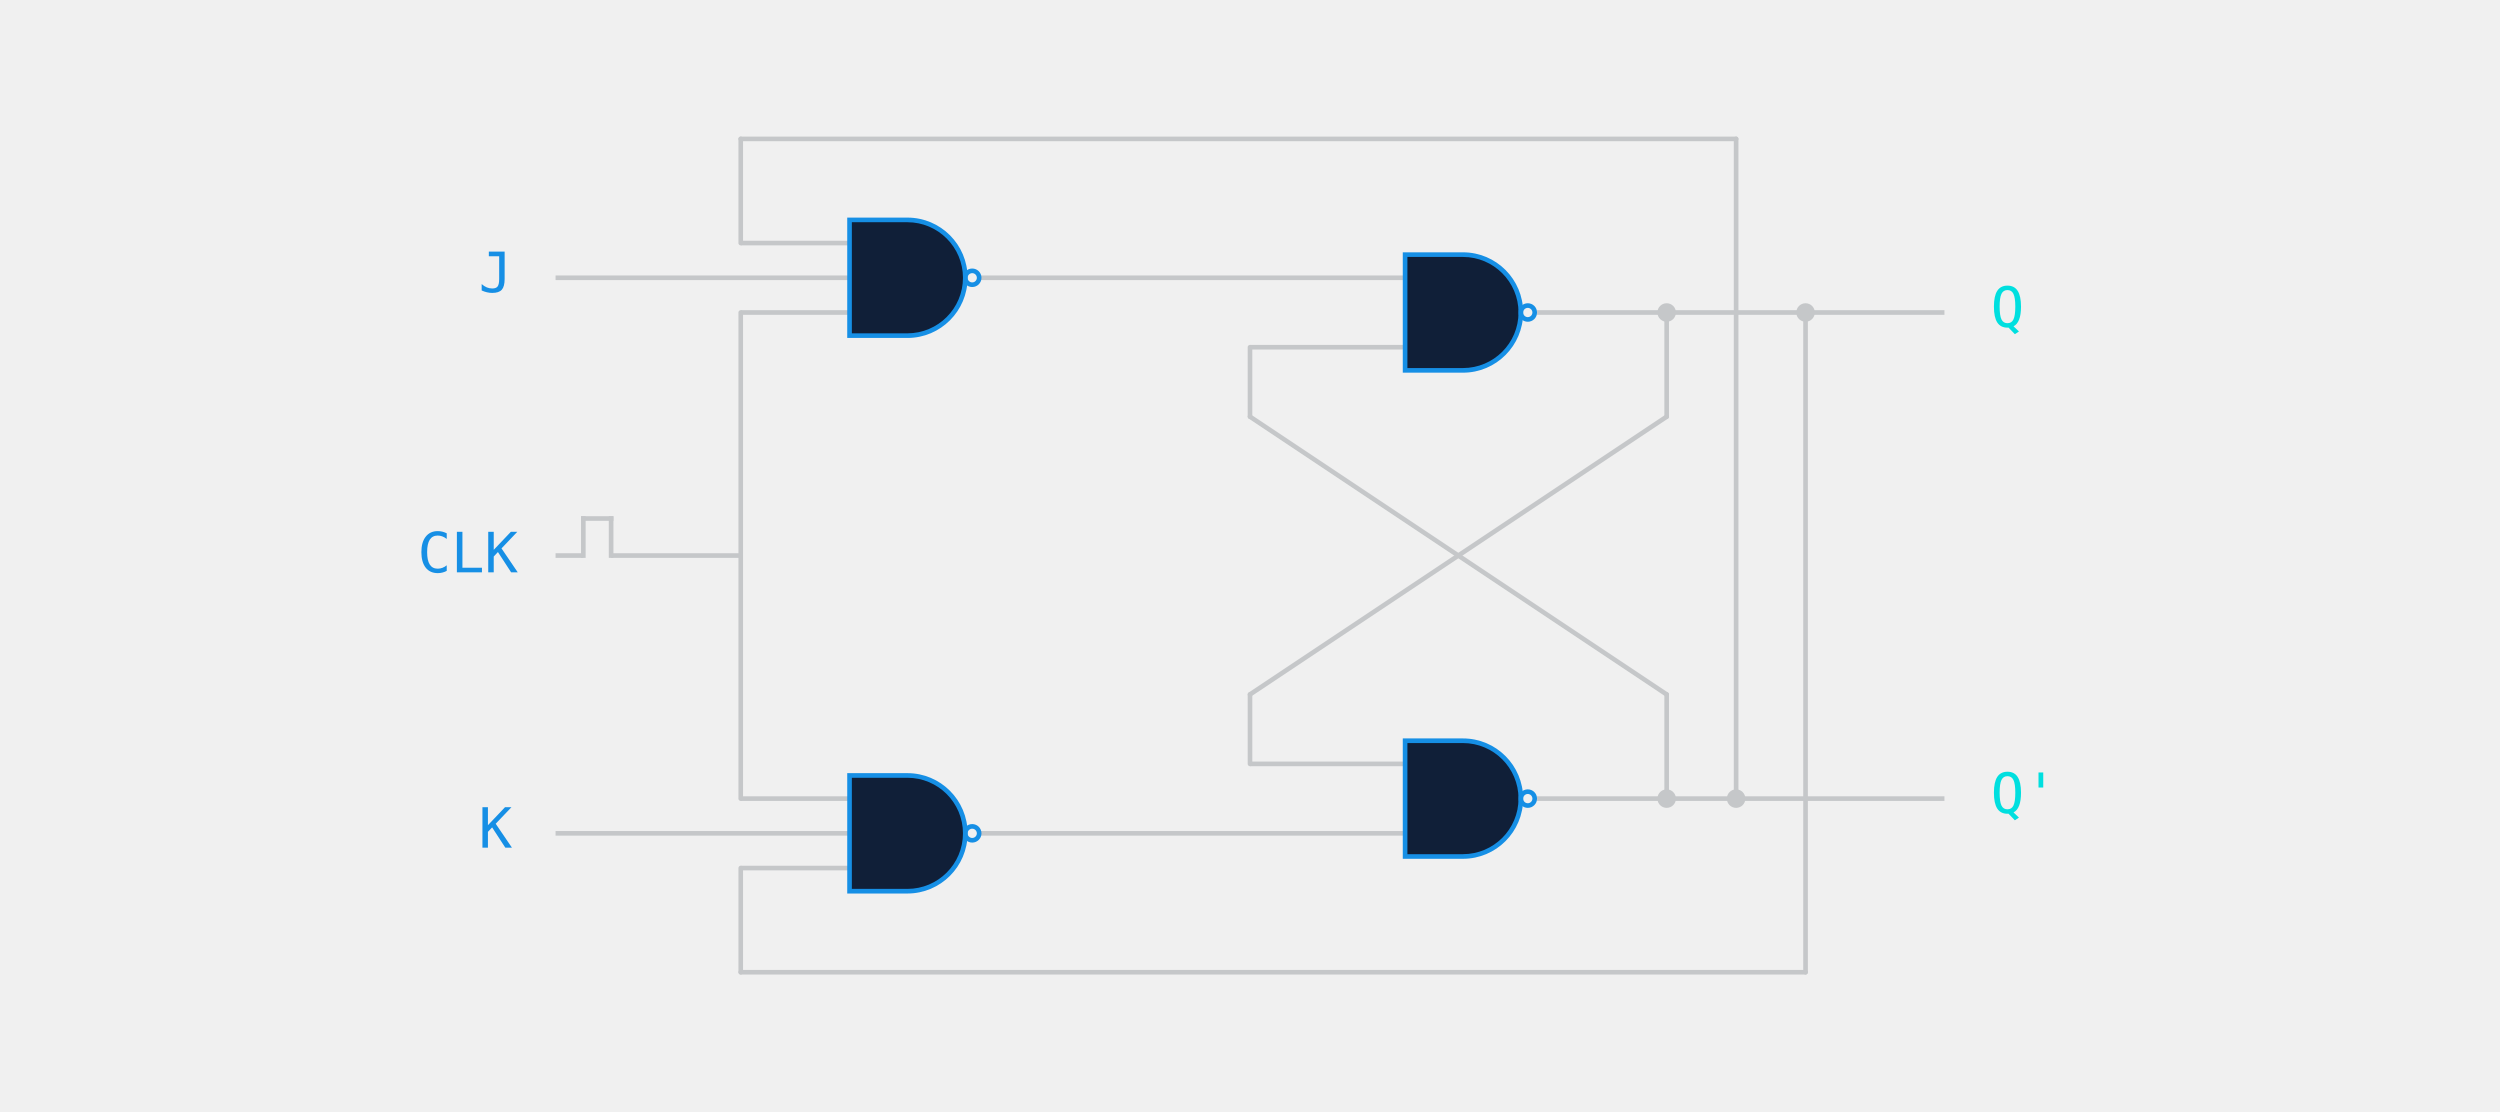
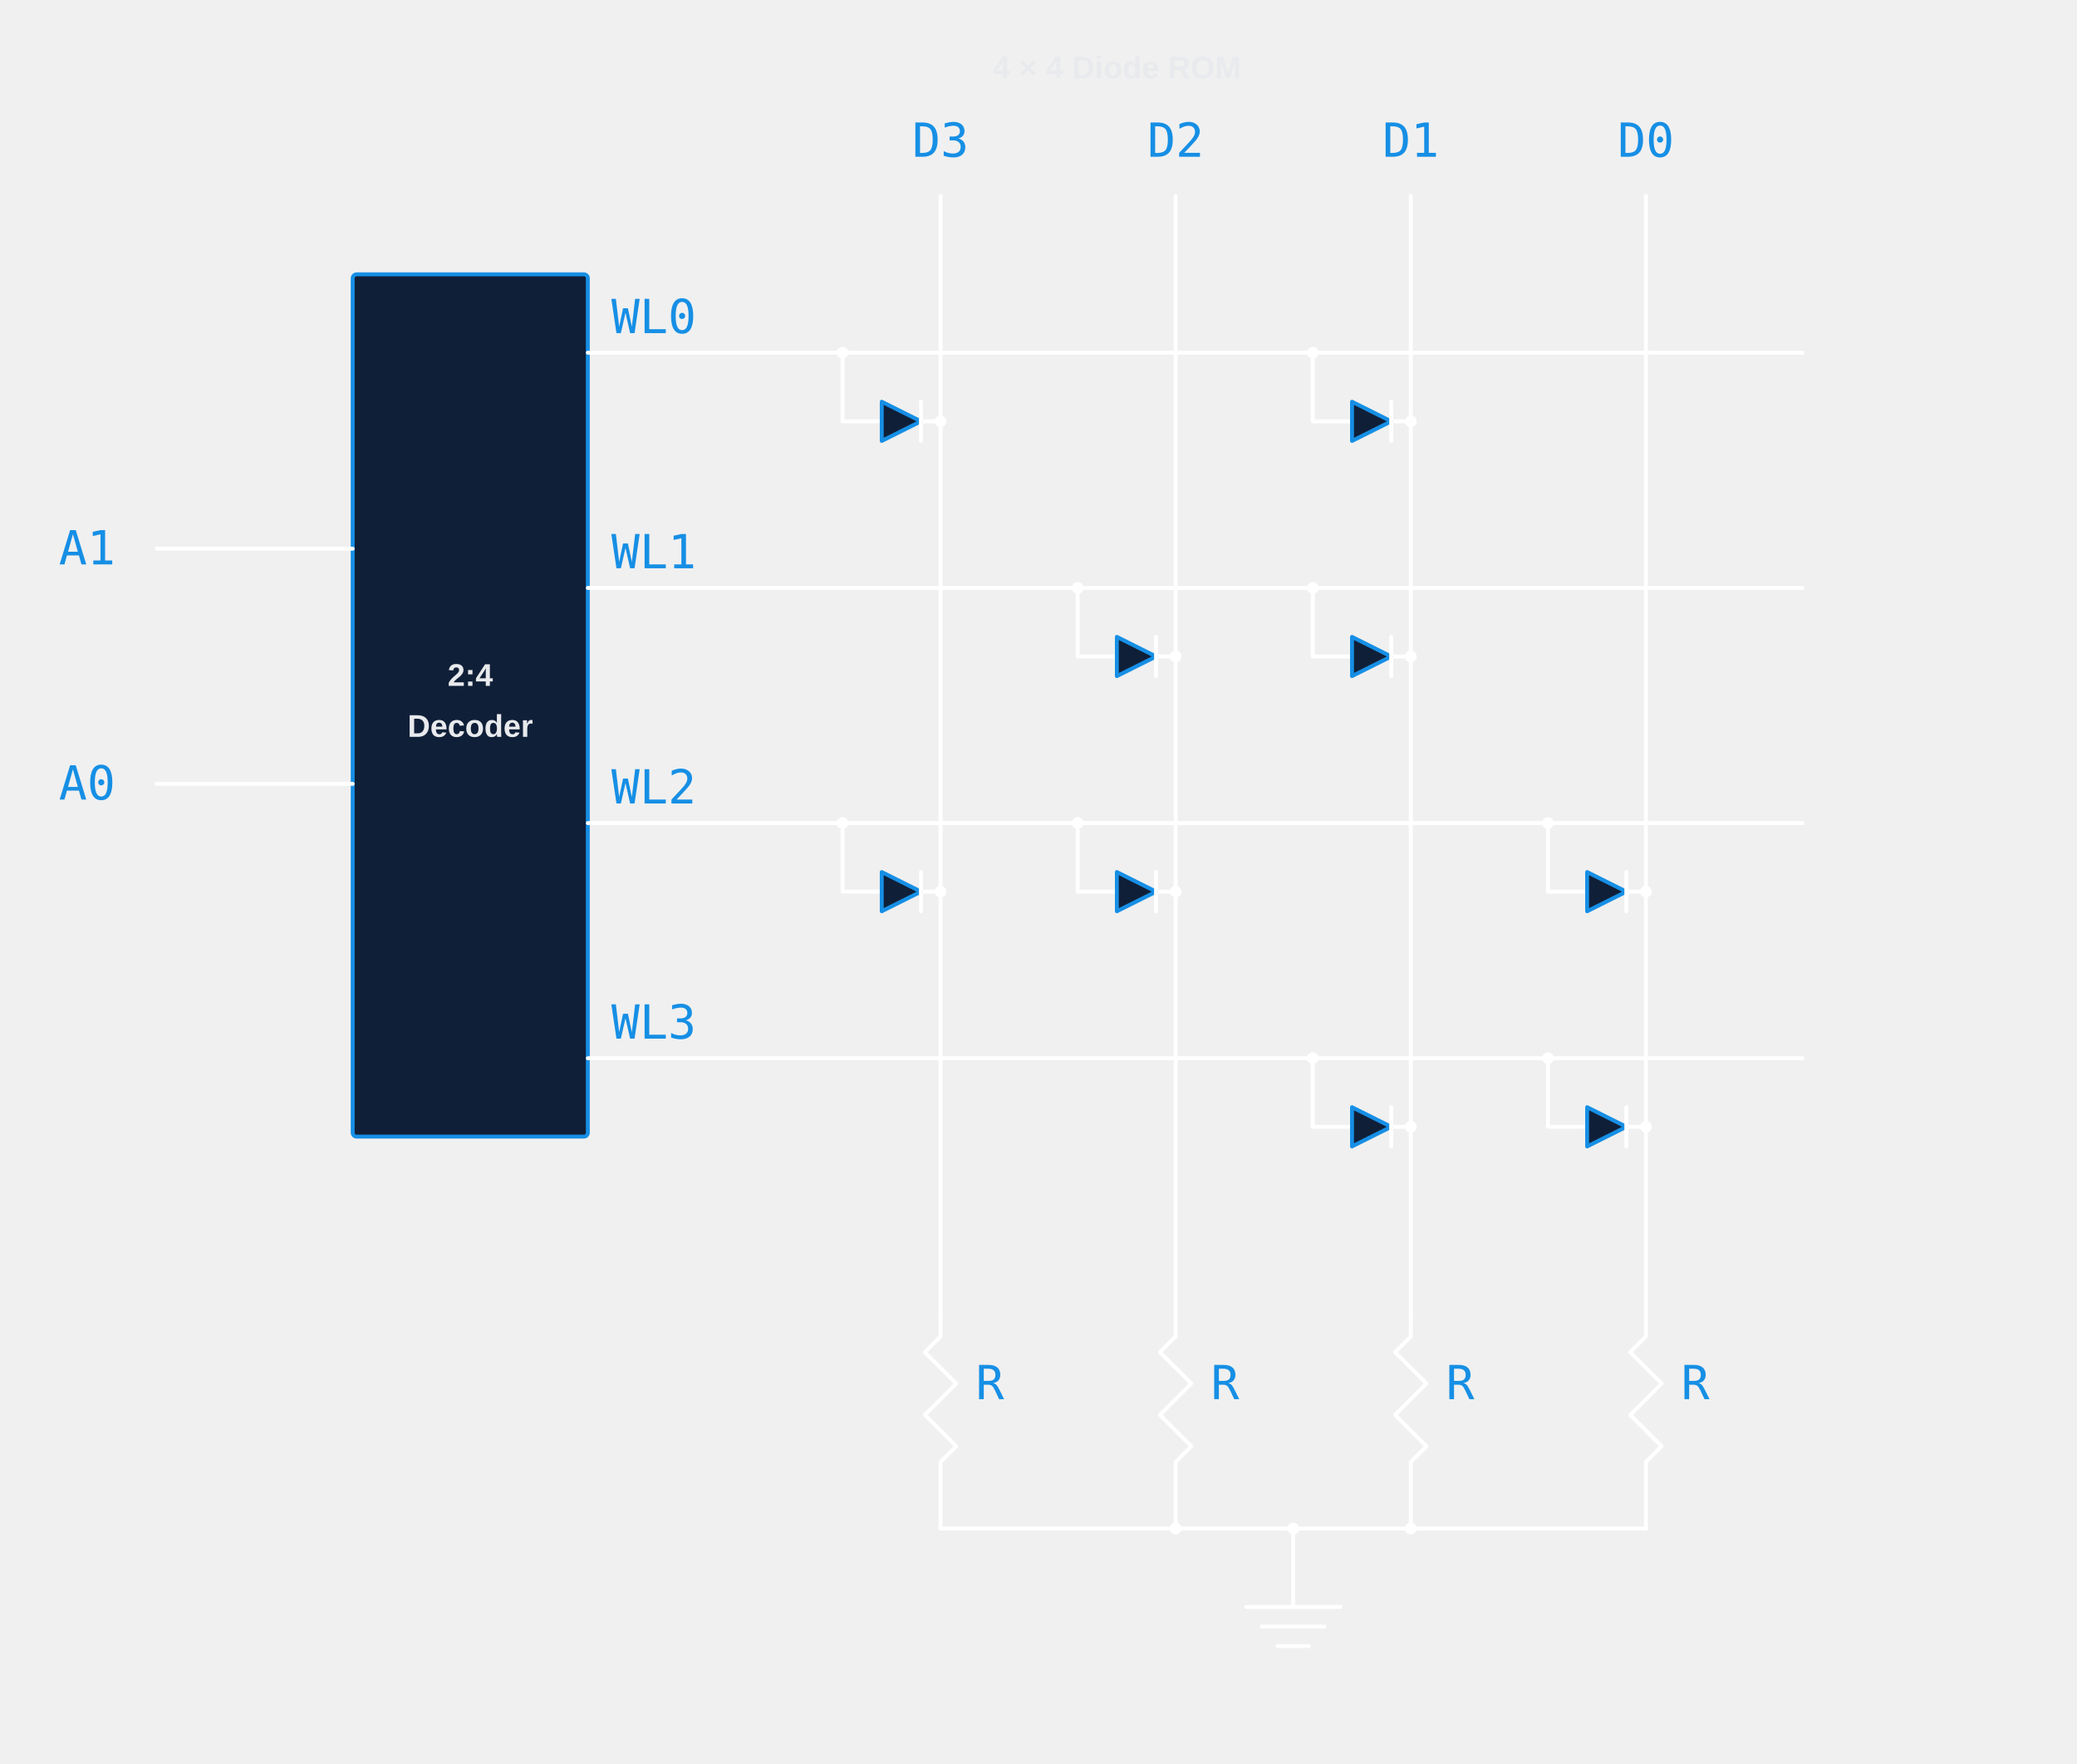
- <svg xmlns="http://www.w3.org/2000/svg" version="1.1" viewBox="0 0 1080 480">
+ <svg xmlns="http://www.w3.org/2000/svg" viewBox="0 0 1060 900">
+   <style>
+     .wire{fill:none;stroke:#fff;stroke-width:2;stroke-linecap:round;stroke-linejoin:round}
+     .body{fill:#101f38;stroke:#168fe5;stroke-width:2;stroke-linejoin:round}
+     .dot{fill:#fff}
+     text{font:24px Consolas,monospace;fill:#168fe5}
+     .output{fill:#00dfdf}
+     .label{font:bold 16px Arial,sans-serif;fill:#e8eaed;text-anchor:middle}
+     .annotation{font:10px Arial,sans-serif;fill:#c5c7c9}
+   </style>
  <defs>
-     <style>
-       .st0, .st1, .st2 {
-         stroke: #c5c7c9;
-         stroke-miterlimit: 10;
-         stroke-width: 2px;
-       }
- 
-       .st0, .st1, .st2, .st3, .st4 {
-         fill: none;
-       }
- 
-       .st5, .st6 {
-         font-family: Consolas, Consolas;
-         font-size: 24px;
-       }
- 
-       .st5, .st7 {
-         fill: #168fe5;
-       }
- 
-       .st8 {
-         stroke: #e8eaed;
-         stroke-width: 1.5px;
-       }
- 
-       .st8, .st1, .st3, .st4 {
-         stroke-linecap: round;
-       }
- 
-       .st6, .st9 {
-         fill: #00dfdf;
-       }
- 
-       .st10, .st11 {
-         fill: #101f38;
-       }
- 
-       .st12, .st11, .st3 {
-         stroke: #168fe5;
-       }
- 
-       .st12, .st11, .st3, .st4 {
-         stroke-width: 1.6px;
-       }
- 
-       .st12, .st13 {
-         fill: #0d1117;
-       }
- 
-       .st9, .st4 {
-         stroke: #00dfdf;
-       }
- 
-       .st14 {
-         font-family: ArialMT, Arial;
-         font-size: 10px;
-       }
- 
-       .st14, .st15 {
-         fill: #c5c7c9;
-       }
- 
-       .st14, .st16 {
-         isolation: isolate;
-       }
- 
-       .st11, .st4 {
-         stroke-linejoin: round;
-       }
- 
-       .st17 {
-         display: none;
-       }
- 
-       .st2 {
-         stroke-linecap: square;
-       }
- 
-       .st16 {
-         fill: #e8eaed;
-         font-family: Arial-BoldMT, Arial;
-         font-size: 16px;
-         font-weight: 700;
-       }
-     </style>
+     <g id="diode">
+       <path class="wire" d="M-50-35V0H-30M-10 0H0" />
+       <path class="body" d="M-30-10V10L-10 0Z" />
+       <path class="wire" d="M-10-10V10" />
+       <circle class="dot" cx="-50" cy="-35" r="3" />
+       <circle class="dot" cx="0" cy="0" r="3" />
+     </g>
+     <path id="pulldown" class="wire" d="M0 0V12L-8 20L8 36L-8 52L8 68L0 76V110" />
  </defs>
-   <g id="Layer_1" class="st17">
-     <rect class="st13" x="156" width="768" height="480" />
-     <path class="st4" d="M764,168v-90c0-6.67-3.33-10-10-10h-418c-6.67,0-10,3.33-10,10v22c0,5.33,2.67,8,8,8h24" />
-     <path class="st4" d="M788,258v138c0,6.67-3.33,10-10,10h-442c-6.67,0-10-3.33-10-10v-22c0-5.33,2.67-8,8-8h24" />
-     <path class="st4" d="M684,168v26c0,5.33-2.67,9.33-8,12l-126,58c-6.67,3.33-10,8.67-10,16v12c0,5.33,3.33,8,10,8h24" />
-     <path class="st4" d="M684,258v-30c0-5.33-2.67-9.33-8-12l-126-58c-6.67-3.33-10-8.67-10-16v-12c0-5.33,3.33-8,10-8h24" />
-     <text class="st16" transform="translate(188 155)">
-       <tspan x="0" y="0">J</tspan>
-     </text>
-     <circle class="st12" cx="214" cy="150" r="3.5" />
-     <path class="st3" d="M217.5,150h140.5" />
-     <path class="st3" d="M230,248h6v-8h6v8h8" />
-     <text class="st14" transform="translate(220.27 265)">
-       <tspan x="0" y="0">CLK</tspan>
-     </text>
-     <path class="st4" d="M250,248h76V108" />
-     <path class="st4" d="M326,248v118" />
-     <circle class="st9" cx="326" cy="248" r="2.5" />
-     <text class="st16" transform="translate(188 345)">
-       <tspan x="0" y="0">K</tspan>
-     </text>
-     <circle class="st12" cx="214" cy="340" r="3.5" />
-     <path class="st3" d="M217.5,340h140.5" />
-     <path class="st11" d="M358,96h23.16c.55,0,1.1.13,1.58.4,12.7,7.05,17.59,22.97,10.89,35.97-2.57,4.99-6.64,9.06-11.63,11.63h-24v-48Z" />
-     <circle class="st12" cx="412" cy="120" r="4" />
-     <path class="st4" d="M416,120h158" />
-     <path class="st11" d="M358,316h24c13.25,6.83,18.46,23.11,11.63,36.37-2.57,4.99-6.64,9.06-11.63,11.63h-24v-48Z" />
-     <circle class="st12" cx="412" cy="340" r="4" />
-     <path class="st4" d="M416,340h158" />
-     <path class="st11" d="M574,108h24c13.25,6.83,18.46,23.11,11.63,36.37-2.57,4.99-6.64,9.06-11.63,11.63h-24v-48Z" />
-     <circle class="st12" cx="628" cy="132" r="4" />
-     <path class="st4" d="M632,132h216" />
-     <path class="st11" d="M574,234h24c13.25,6.83,18.46,23.11,11.63,36.37-2.57,4.99-6.64,9.06-11.63,11.63h-24v-48Z" />
-     <circle class="st12" cx="628" cy="258" r="4" />
-     <path class="st4" d="M632,258h216" />
-     <circle class="st12" cx="848" cy="132" r="4" />
-     <text class="st16" transform="translate(864 138)">
-       <tspan x="0" y="0">Q</tspan>
-     </text>
-     <circle class="st12" cx="848" cy="258" r="4" />
-     <text class="st16" transform="translate(864 264)">
-       <tspan x="0" y="0">Q</tspan>
-     </text>
-     <path class="st8" d="M863,247h18" />
-     <circle class="st9" cx="684" cy="132" r="3" />
-     <circle class="st9" cx="764" cy="132" r="3" />
-     <circle class="st9" cx="684" cy="258" r="3" />
-     <circle class="st9" cx="788" cy="258" r="3" />
+   <text class="label" x="570" y="40">4 × 4 Diode ROM</text>
+   <rect class="body" x="180" y="140" width="120" height="440" rx="2" />
+   <g class="wire">
+     <path d="M80 280H180M80 400H180" />
+     <path d="M300 180H920M300 300H920M300 420H920M300 540H920" />
+     <path d="M480 100V670M600 100V670M720 100V670M840 100V670" />
+     <path d="M480 780H840M660 780V820" />
+     <path d="M636 820H684M644 830H676M652 840H668" />
  </g>
-   <g id="Layer_2">
-     <line class="st0" x1="423" y1="120" x2="608" y2="120" />
-     <line class="st0" x1="423" y1="360" x2="608" y2="360" />
-     <line class="st0" x1="664" y1="135" x2="840" y2="135" />
-     <line class="st0" x1="664" y1="345" x2="840" y2="345" />
-     <line class="st0" x1="608" y1="150" x2="540" y2="150" />
-     <line class="st0" x1="608" y1="330" x2="540" y2="330" />
-     <line class="st1" x1="540" y1="330" x2="540" y2="300" />
-     <line class="st1" x1="540" y1="150" x2="540" y2="180" />
-     <line class="st1" x1="720" y1="345" x2="720" y2="300" />
-     <line class="st1" x1="720" y1="180" x2="720" y2="135" />
-     <line class="st1" x1="540" y1="180" x2="720" y2="300" />
-     <line class="st1" x1="720" y1="180" x2="540" y2="300" />
-     <line class="st1" x1="750" y1="345" x2="750" y2="60" />
-     <line class="st0" x1="368" y1="120" x2="240" y2="120" />
-     <line class="st0" x1="368" y1="360" x2="240" y2="360" />
-     <line class="st1" x1="750" y1="60" x2="320" y2="60" />
-     <line class="st1" x1="320" y1="60" x2="320" y2="105" />
-     <line class="st0" x1="368" y1="105" x2="320" y2="105" />
-     <line class="st0" x1="368" y1="375" x2="320" y2="375" />
-     <line class="st0" x1="368" y1="135" x2="320" y2="135" />
-     <line class="st0" x1="368" y1="345" x2="320" y2="345" />
-     <line class="st1" x1="320" y1="135" x2="320" y2="345" />
-     <line class="st1" x1="320" y1="375" x2="320" y2="420" />
-     <line class="st1" x1="780" y1="420" x2="320" y2="420" />
-     <line class="st1" x1="780" y1="135" x2="780" y2="420" />
-     <g>
-       <path class="st10" d="M367,145v-50h25c13.79,0,25,11.21,25,25s-11.21,25-25,25h-25Z" />
-       <path class="st7" d="M392,96c13.25,0,24,10.75,24,24h0c0,13.25-10.75,24-24,24h-24v-48h24M392,94h-26v52h26c14.34,0,26-11.66,26-26s-11.66-26-26-26h0Z" />
-     </g>
-     <path class="st7" d="M420,118c1.1,0,2,.9,2,2s-.9,2-2,2-2-.9-2-2,.9-2,2-2M420,116c-2.21,0-4,1.79-4,4s1.79,4,4,4,4-1.79,4-4-1.79-4-4-4h0Z" />
-     <g>
-       <path class="st10" d="M367,385v-50h25c13.79,0,25,11.21,25,25s-11.21,25-25,25h-25Z" />
-       <path class="st7" d="M392,336c13.25,0,24,10.75,24,24h0c0,13.25-10.75,24-24,24h-24v-48h24M392,334h-26v52h26c14.34,0,26-11.66,26-26s-11.66-26-26-26h0Z" />
-     </g>
-     <path class="st7" d="M420,358c1.1,0,2,.9,2,2s-.9,2-2,2-2-.9-2-2,.9-2,2-2M420,356c-2.21,0-4,1.79-4,4s1.79,4,4,4,4-1.79,4-4-1.79-4-4-4h0Z" />
-     <g>
-       <path class="st10" d="M607,160v-50h25c13.79,0,25,11.21,25,25s-11.21,25-25,25h-25Z" />
-       <path class="st7" d="M632,111c13.25,0,24,10.75,24,24h0c0,13.25-10.75,24-24,24h-24v-48h24M632,109h-26v52h26c14.34,0,26-11.66,26-26s-11.66-26-26-26h0Z" />
-     </g>
-     <path class="st7" d="M660,133c1.1,0,2,.9,2,2s-.9,2-2,2-2-.9-2-2,.9-2,2-2M660,131c-2.21,0-4,1.79-4,4s1.79,4,4,4,4-1.79,4-4-1.79-4-4-4h0Z" />
-     <g>
-       <path class="st10" d="M607,370v-50h25c13.79,0,25,11.21,25,25s-11.21,25-25,25h-25Z" />
-       <path class="st7" d="M632,321c13.25,0,24,10.75,24,24h0c0,13.25-10.75,24-24,24h-24v-48h24M632,319h-26v52h26c14.34,0,26-11.66,26-26s-11.66-26-26-26h0Z" />
-     </g>
-     <path class="st7" d="M660,343c1.1,0,2,.9,2,2s-.9,2-2,2-2-.9-2-2,.9-2,2-2M660,341c-2.21,0-4,1.79-4,4s1.79,4,4,4,4-1.79,4-4-1.79-4-4-4h0Z" />
-     <circle class="st15" cx="720" cy="135" r="4" />
-     <circle class="st15" cx="720" cy="345" r="4" />
-     <circle class="st15" cx="750" cy="345" r="4" />
-     <circle class="st15" cx="780" cy="135" r="4" />
-     <line class="st0" x1="320" y1="240" x2="264" y2="240" />
-     <line class="st2" x1="264" y1="240" x2="264" y2="224" />
-     <line class="st2" x1="264" y1="224" x2="252" y2="224" />
-     <line class="st2" x1="252" y1="224" x2="252" y2="240" />
-     <line class="st0" x1="252" y1="240" x2="240" y2="240" />
-     <text class="st5" transform="translate(206.8 126.2)">
-       <tspan x="0" y="0">J</tspan>
-     </text>
-     <text class="st5" transform="translate(180.41 247.25)">
-       <tspan x="0" y="0">CLK</tspan>
-     </text>
-     <text class="st5" transform="translate(206.8 366.2)">
-       <tspan x="0" y="0">K</tspan>
-     </text>
-     <text class="st6" transform="translate(860 141.2)">
-       <tspan x="0" y="0">Q</tspan>
-     </text>
-     <text class="st6" transform="translate(860 351.2)">
-       <tspan x="0" y="0">Q'</tspan>
-     </text>
+   <use href="#diode" transform="translate(480 215)" />
+   <use href="#diode" transform="translate(720 215)" />
+   <use href="#diode" transform="translate(600 335)" />
+   <use href="#diode" transform="translate(720 335)" />
+   <use href="#diode" transform="translate(480 455)" />
+   <use href="#diode" transform="translate(600 455)" />
+   <use href="#diode" transform="translate(840 455)" />
+   <use href="#diode" transform="translate(720 575)" />
+   <use href="#diode" transform="translate(840 575)" />
+   <use href="#pulldown" transform="translate(480 670)" />
+   <use href="#pulldown" transform="translate(600 670)" />
+   <use href="#pulldown" transform="translate(720 670)" />
+   <use href="#pulldown" transform="translate(840 670)" />
+   <g class="dot">
+     <circle cx="600" cy="780" r="3" />
+     <circle cx="660" cy="780" r="3" />
+     <circle cx="720" cy="780" r="3" />
+   </g>
+   <text x="30" y="288">A1</text>
+   <text x="30" y="408">A0</text>
+   <text class="label" x="240" y="350">2:4</text>
+   <text class="label" x="240" y="376">Decoder</text>
+   <g class="output" text-anchor="middle">
+     <text x="480" y="80">D3</text>
+     <text x="600" y="80">D2</text>
+     <text x="720" y="80">D1</text>
+     <text x="840" y="80">D0</text>
+   </g>
+   <g class="annotation">
+     <text x="312" y="170">WL0</text>
+     <text x="312" y="290">WL1</text>
+     <text x="312" y="410">WL2</text>
+     <text x="312" y="530">WL3</text>
+     <text x="498" y="714">R</text>
+     <text x="618" y="714">R</text>
+     <text x="738" y="714">R</text>
+     <text x="858" y="714">R</text>
  </g>
</svg>
